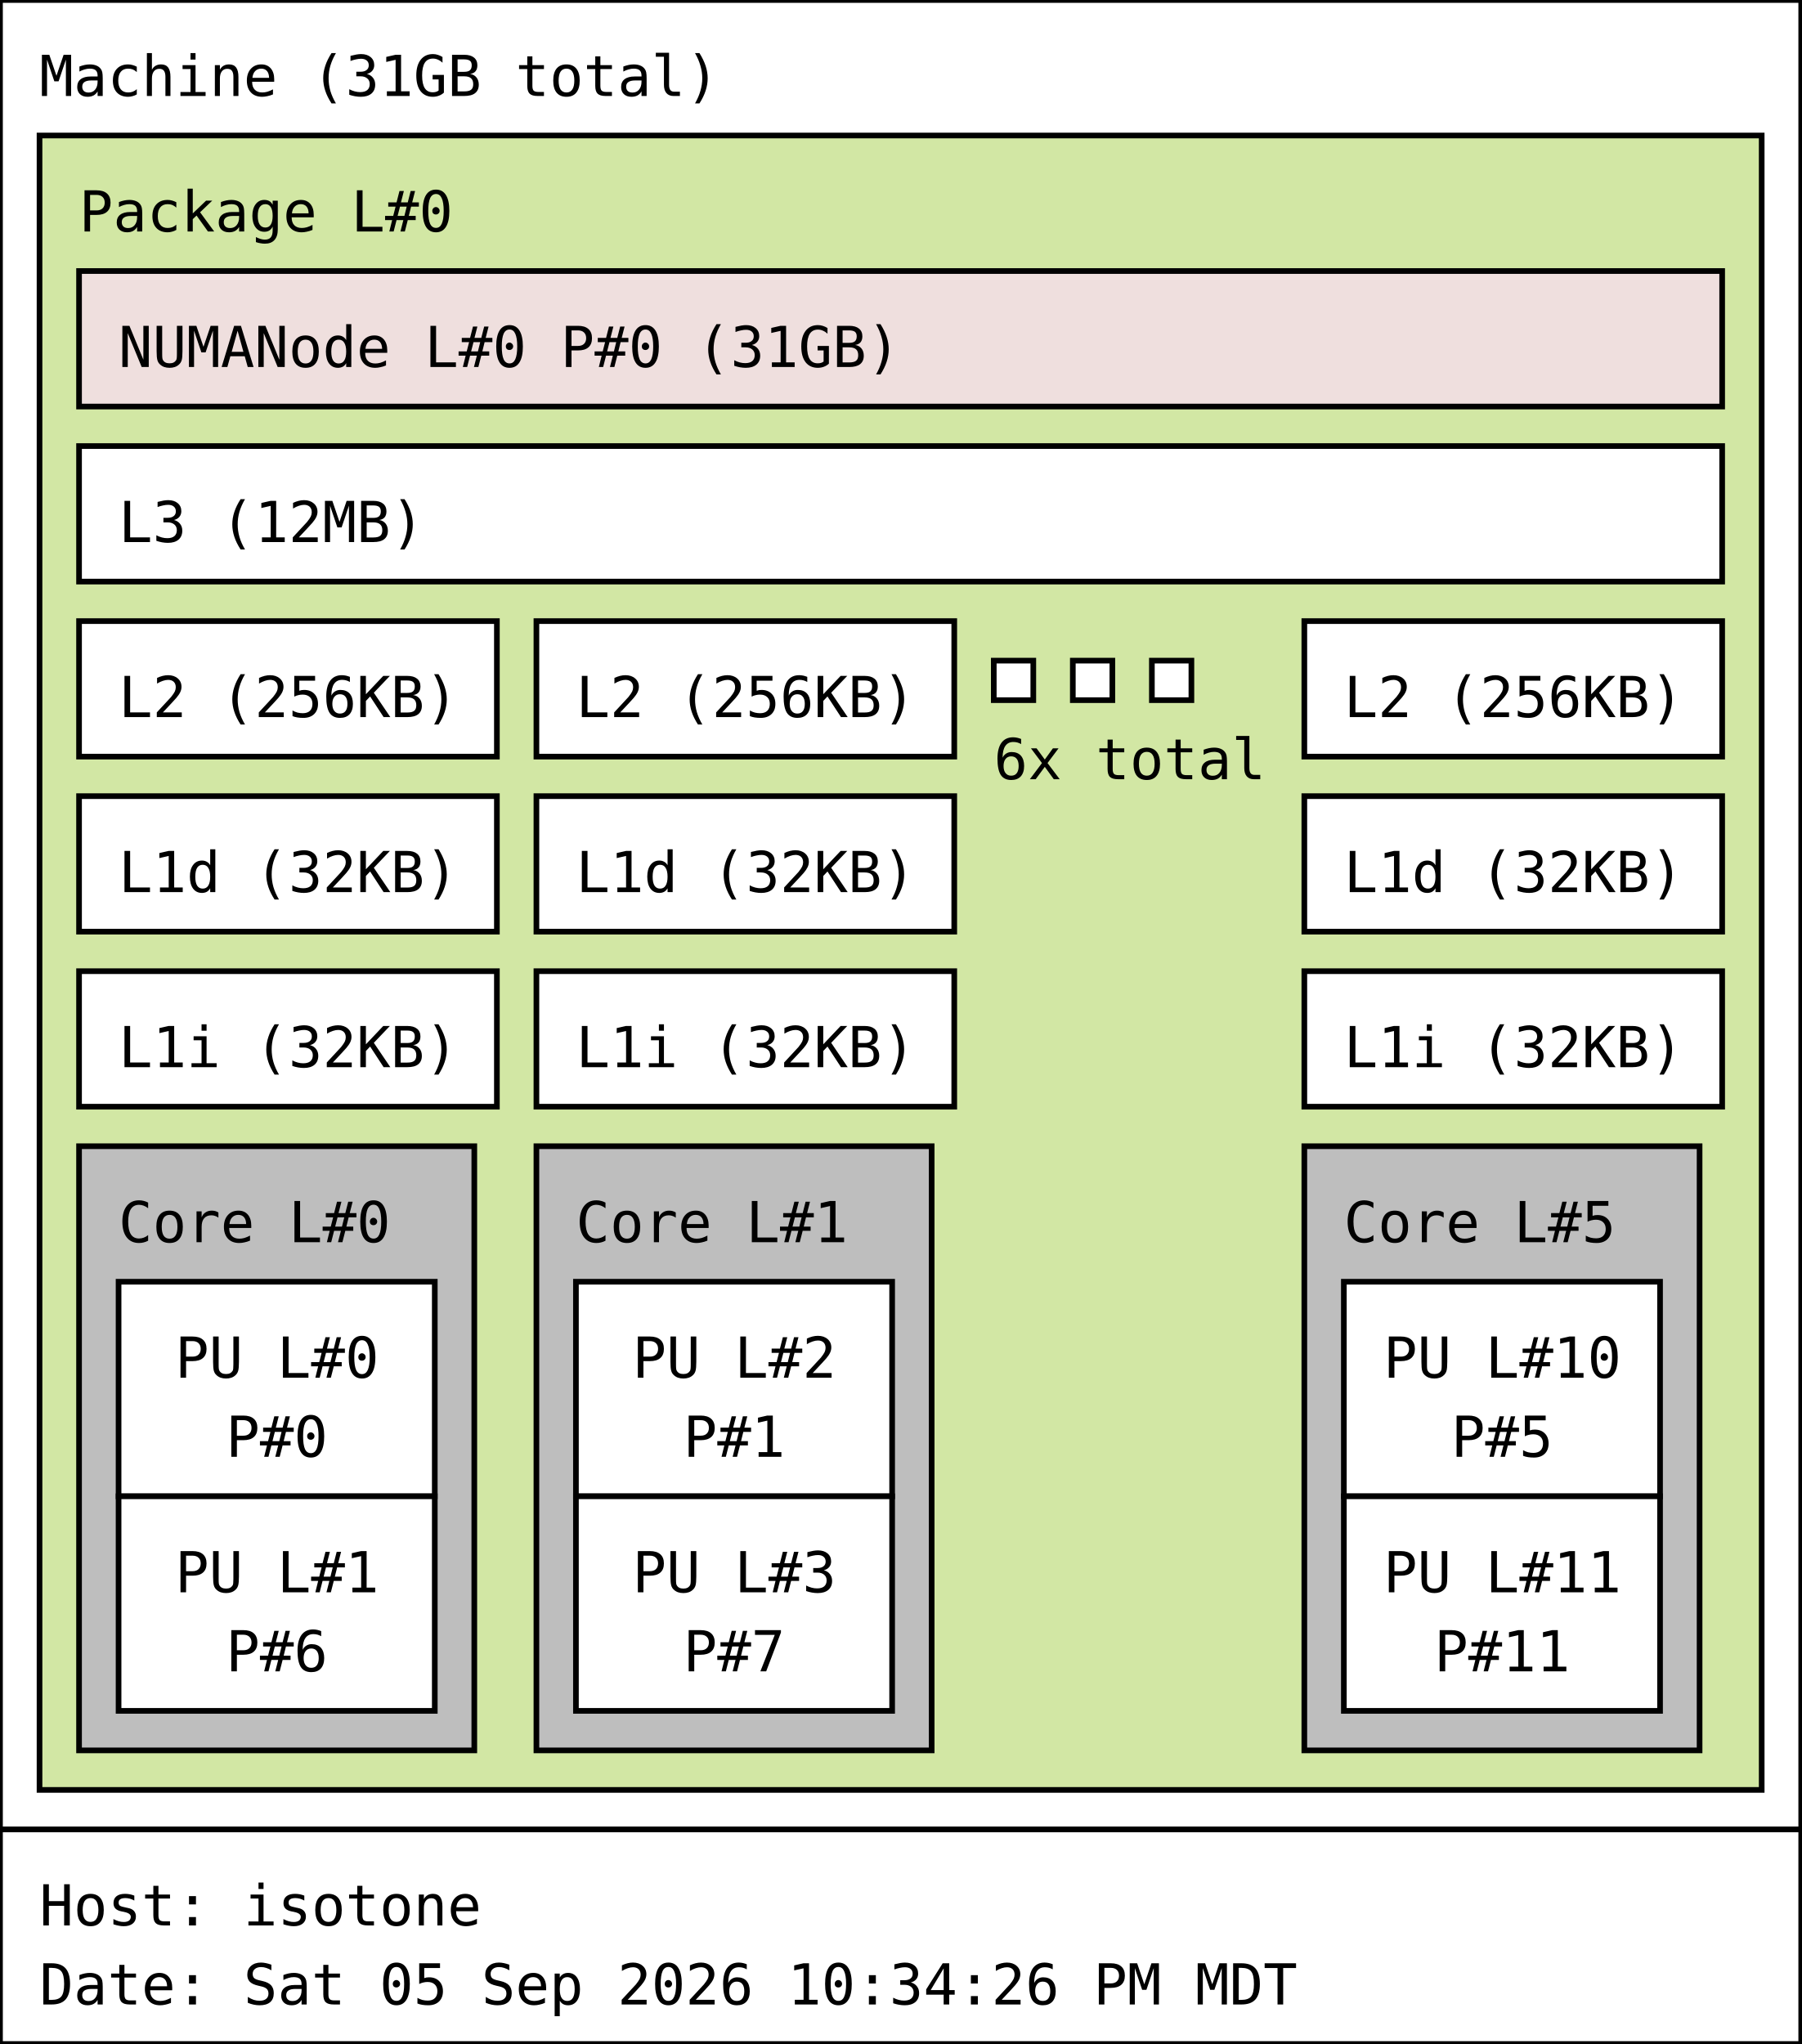
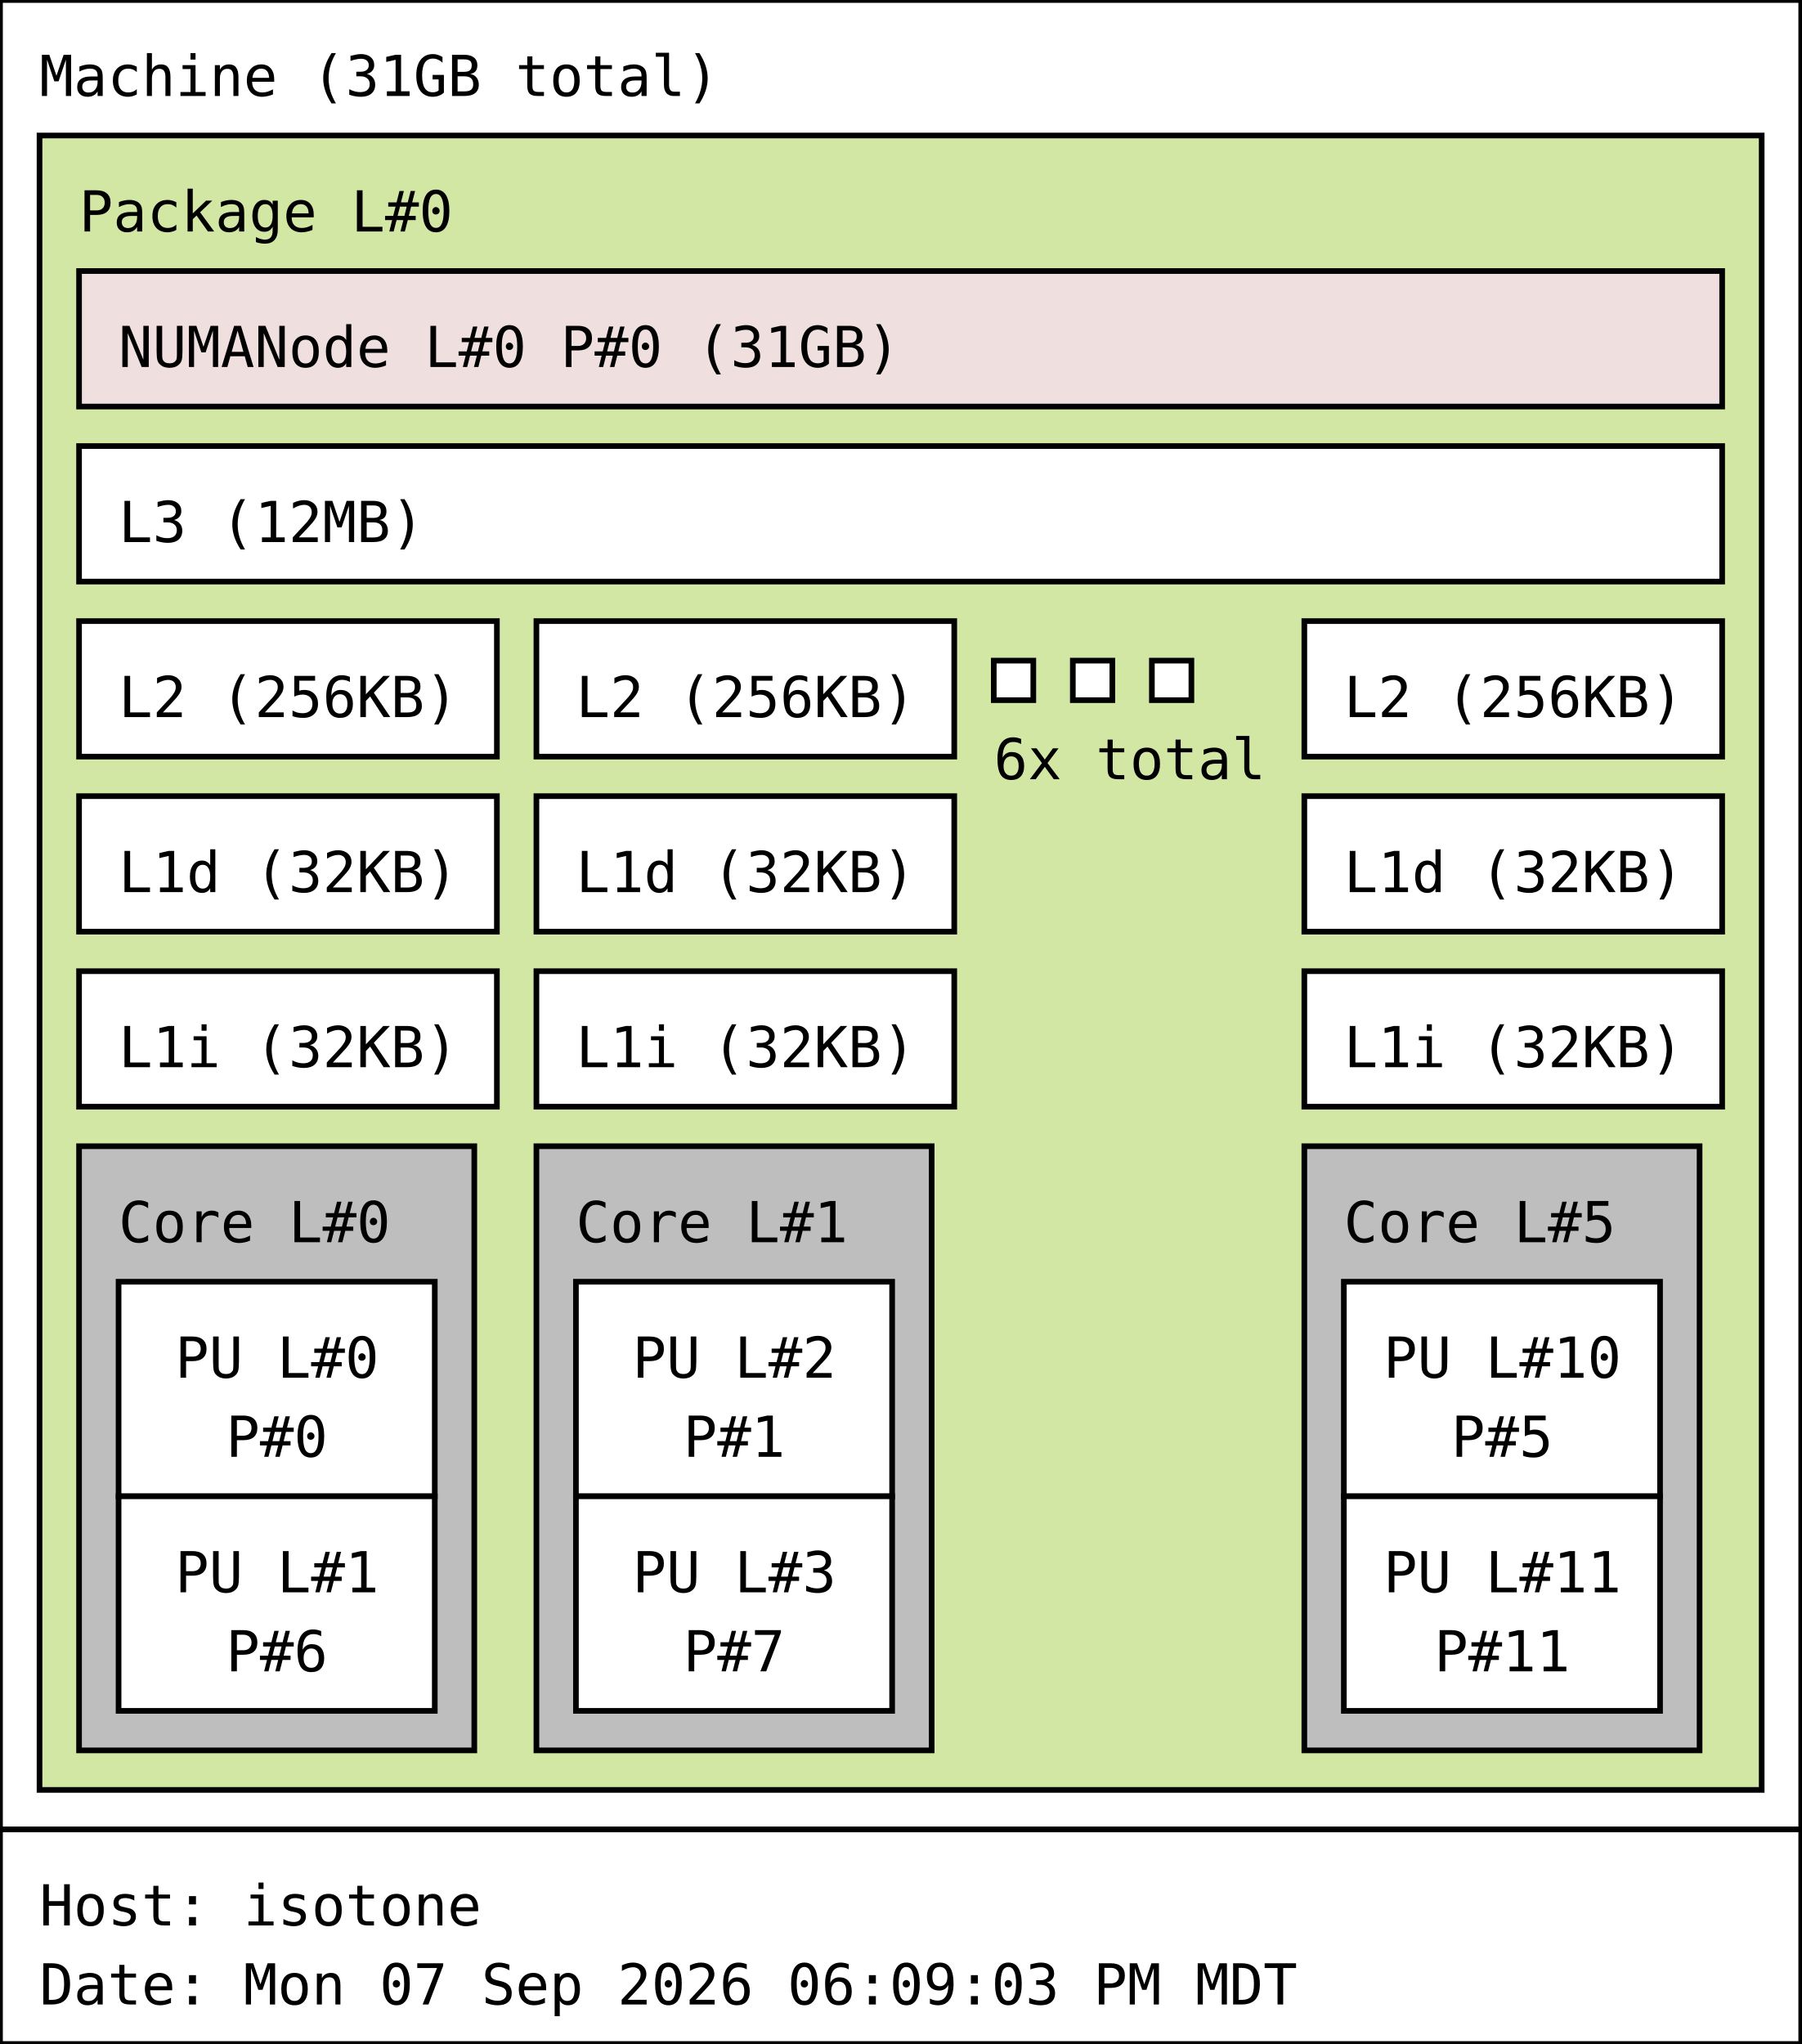
<svg xmlns="http://www.w3.org/2000/svg" width="319px" height="362px" viewBox="0 0 319px 362px" version="1.1">
  <rect id="Machine_0_rect" class="Machine" x="0" y="0" width="319" height="324" fill="rgb(255,255,255)" stroke="rgb(0,0,0)" stroke-width="1" />
  <text id="Machine_0_text" class="Machine" font-family="Monospace" x="7" y="17" fill="rgb(0,0,0)" font-size="10px">Machine (31GB total)</text>
  <rect id="Package_0_rect" class="Package" x="7" y="24" width="305" height="293" fill="rgb(210,231,164)" stroke="rgb(0,0,0)" stroke-width="1" />
  <text id="Package_0_text" class="Package" font-family="Monospace" x="14" y="41" fill="rgb(0,0,0)" font-size="10px">Package L#0</text>
  <rect id="L3_0_rect" class="L3" x="14" y="79" width="291" height="24" fill="rgb(255,255,255)" stroke="rgb(0,0,0)" stroke-width="1" />
  <text id="L3_0_text" class="L3" font-family="Monospace" x="21" y="96" fill="rgb(0,0,0)" font-size="10px">L3 (12MB)</text>
  <rect id="L2_0_rect" class="L2" x="14" y="110" width="74" height="24" fill="rgb(255,255,255)" stroke="rgb(0,0,0)" stroke-width="1" />
  <text id="L2_0_text" class="L2" font-family="Monospace" x="21" y="127" fill="rgb(0,0,0)" font-size="10px">L2 (256KB)</text>
  <rect id="L1d_0_rect" class="L1d" x="14" y="141" width="74" height="24" fill="rgb(255,255,255)" stroke="rgb(0,0,0)" stroke-width="1" />
  <text id="L1d_0_text" class="L1d" font-family="Monospace" x="21" y="158" fill="rgb(0,0,0)" font-size="10px">L1d (32KB)</text>
  <rect id="L1i_0_rect" class="L1i" x="14" y="172" width="74" height="24" fill="rgb(255,255,255)" stroke="rgb(0,0,0)" stroke-width="1" />
  <text id="L1i_0_text" class="L1i" font-family="Monospace" x="21" y="189" fill="rgb(0,0,0)" font-size="10px">L1i (32KB)</text>
  <rect id="Core_0_rect" class="Core" x="14" y="203" width="70" height="107" fill="rgb(190,190,190)" stroke="rgb(0,0,0)" stroke-width="1" />
  <text id="Core_0_text" class="Core" font-family="Monospace" x="21" y="220" fill="rgb(0,0,0)" font-size="10px">Core L#0</text>
  <rect id="PU_0_rect" class="PU" x="21" y="227" width="56" height="38" fill="rgb(255,255,255)" stroke="rgb(0,0,0)" stroke-width="1" />
  <text id="PU_0_text" class="PU" font-family="Monospace" x="31" y="244" fill="rgb(0,0,0)" font-size="10px">PU L#0</text>
  <text id="PU_0_text_1" class="PU" font-family="Monospace" x="40" y="258" fill="rgb(0,0,0)" font-size="10px">P#0</text>
  <rect id="PU_1_rect" class="PU" x="21" y="265" width="56" height="38" fill="rgb(255,255,255)" stroke="rgb(0,0,0)" stroke-width="1" />
  <text id="PU_1_text" class="PU" font-family="Monospace" x="31" y="282" fill="rgb(0,0,0)" font-size="10px">PU L#1</text>
  <text id="PU_1_text_1" class="PU" font-family="Monospace" x="40" y="296" fill="rgb(0,0,0)" font-size="10px">P#6</text>
  <rect id="L2_1_rect" class="L2" x="95" y="110" width="74" height="24" fill="rgb(255,255,255)" stroke="rgb(0,0,0)" stroke-width="1" />
  <text id="L2_1_text" class="L2" font-family="Monospace" x="102" y="127" fill="rgb(0,0,0)" font-size="10px">L2 (256KB)</text>
  <rect id="L1d_1_rect" class="L1d" x="95" y="141" width="74" height="24" fill="rgb(255,255,255)" stroke="rgb(0,0,0)" stroke-width="1" />
  <text id="L1d_1_text" class="L1d" font-family="Monospace" x="102" y="158" fill="rgb(0,0,0)" font-size="10px">L1d (32KB)</text>
  <rect id="L1i_1_rect" class="L1i" x="95" y="172" width="74" height="24" fill="rgb(255,255,255)" stroke="rgb(0,0,0)" stroke-width="1" />
  <text id="L1i_1_text" class="L1i" font-family="Monospace" x="102" y="189" fill="rgb(0,0,0)" font-size="10px">L1i (32KB)</text>
  <rect id="Core_1_rect" class="Core" x="95" y="203" width="70" height="107" fill="rgb(190,190,190)" stroke="rgb(0,0,0)" stroke-width="1" />
  <text id="Core_1_text" class="Core" font-family="Monospace" x="102" y="220" fill="rgb(0,0,0)" font-size="10px">Core L#1</text>
  <rect id="PU_2_rect" class="PU" x="102" y="227" width="56" height="38" fill="rgb(255,255,255)" stroke="rgb(0,0,0)" stroke-width="1" />
  <text id="PU_2_text" class="PU" font-family="Monospace" x="112" y="244" fill="rgb(0,0,0)" font-size="10px">PU L#2</text>
  <text id="PU_2_text_1" class="PU" font-family="Monospace" x="121" y="258" fill="rgb(0,0,0)" font-size="10px">P#1</text>
  <rect id="PU_3_rect" class="PU" x="102" y="265" width="56" height="38" fill="rgb(255,255,255)" stroke="rgb(0,0,0)" stroke-width="1" />
  <text id="PU_3_text" class="PU" font-family="Monospace" x="112" y="282" fill="rgb(0,0,0)" font-size="10px">PU L#3</text>
  <text id="PU_3_text_1" class="PU" font-family="Monospace" x="121" y="296" fill="rgb(0,0,0)" font-size="10px">P#7</text>
  <rect id="L2_2_rect" class="L2" x="176" y="117" width="7" height="7" fill="rgb(255,255,255)" stroke="rgb(0,0,0)" stroke-width="1" />
  <rect id="L2_2_rect" class="L2" x="190" y="117" width="7" height="7" fill="rgb(255,255,255)" stroke="rgb(0,0,0)" stroke-width="1" />
  <rect id="L2_2_rect" class="L2" x="204" y="117" width="7" height="7" fill="rgb(255,255,255)" stroke="rgb(0,0,0)" stroke-width="1" />
  <text id="L2_2_text" class="L2" font-family="Monospace" x="176" y="138" fill="rgb(0,0,0)" font-size="10px">6x total</text>
  <rect id="L2_5_rect" class="L2" x="231" y="110" width="74" height="24" fill="rgb(255,255,255)" stroke="rgb(0,0,0)" stroke-width="1" />
  <text id="L2_5_text" class="L2" font-family="Monospace" x="238" y="127" fill="rgb(0,0,0)" font-size="10px">L2 (256KB)</text>
  <rect id="L1d_5_rect" class="L1d" x="231" y="141" width="74" height="24" fill="rgb(255,255,255)" stroke="rgb(0,0,0)" stroke-width="1" />
  <text id="L1d_5_text" class="L1d" font-family="Monospace" x="238" y="158" fill="rgb(0,0,0)" font-size="10px">L1d (32KB)</text>
  <rect id="L1i_5_rect" class="L1i" x="231" y="172" width="74" height="24" fill="rgb(255,255,255)" stroke="rgb(0,0,0)" stroke-width="1" />
  <text id="L1i_5_text" class="L1i" font-family="Monospace" x="238" y="189" fill="rgb(0,0,0)" font-size="10px">L1i (32KB)</text>
  <rect id="Core_5_rect" class="Core" x="231" y="203" width="70" height="107" fill="rgb(190,190,190)" stroke="rgb(0,0,0)" stroke-width="1" />
  <text id="Core_5_text" class="Core" font-family="Monospace" x="238" y="220" fill="rgb(0,0,0)" font-size="10px">Core L#5</text>
  <rect id="PU_10_rect" class="PU" x="238" y="227" width="56" height="38" fill="rgb(255,255,255)" stroke="rgb(0,0,0)" stroke-width="1" />
  <text id="PU_10_text" class="PU" font-family="Monospace" x="245" y="244" fill="rgb(0,0,0)" font-size="10px">PU L#10</text>
  <text id="PU_10_text_1" class="PU" font-family="Monospace" x="257" y="258" fill="rgb(0,0,0)" font-size="10px">P#5</text>
  <rect id="PU_11_rect" class="PU" x="238" y="265" width="56" height="38" fill="rgb(255,255,255)" stroke="rgb(0,0,0)" stroke-width="1" />
  <text id="PU_11_text" class="PU" font-family="Monospace" x="245" y="282" fill="rgb(0,0,0)" font-size="10px">PU L#11</text>
  <text id="PU_11_text_1" class="PU" font-family="Monospace" x="254" y="296" fill="rgb(0,0,0)" font-size="10px">P#11</text>
  <rect id="NUMANode_0_rect" class="NUMANode" x="14" y="48" width="291" height="24" fill="rgb(239,223,222)" stroke="rgb(0,0,0)" stroke-width="1" />
  <text id="NUMANode_0_text" class="NUMANode" font-family="Monospace" x="21" y="65" fill="rgb(0,0,0)" font-size="10px">NUMANode L#0 P#0 (31GB)</text>
  <rect id="anon_rect" x="0" y="324" width="319" height="38" fill="rgb(255,255,255)" stroke="rgb(0,0,0)" stroke-width="1" />
  <text id="anon_text" font-family="Monospace" x="7" y="341" fill="rgb(0,0,0)" font-size="10px">Host: isotone</text>
-   <text id="anon_text_1" font-family="Monospace" x="7" y="355" fill="rgb(0,0,0)" font-size="10px">Date: Sat 05 Sep 2026 10:34:26 PM MDT</text>
+   <text id="anon_text_1" font-family="Monospace" x="7" y="355" fill="rgb(0,0,0)" font-size="10px">Date: Mon 07 Sep 2026 06:09:03 PM MDT</text>
</svg>
